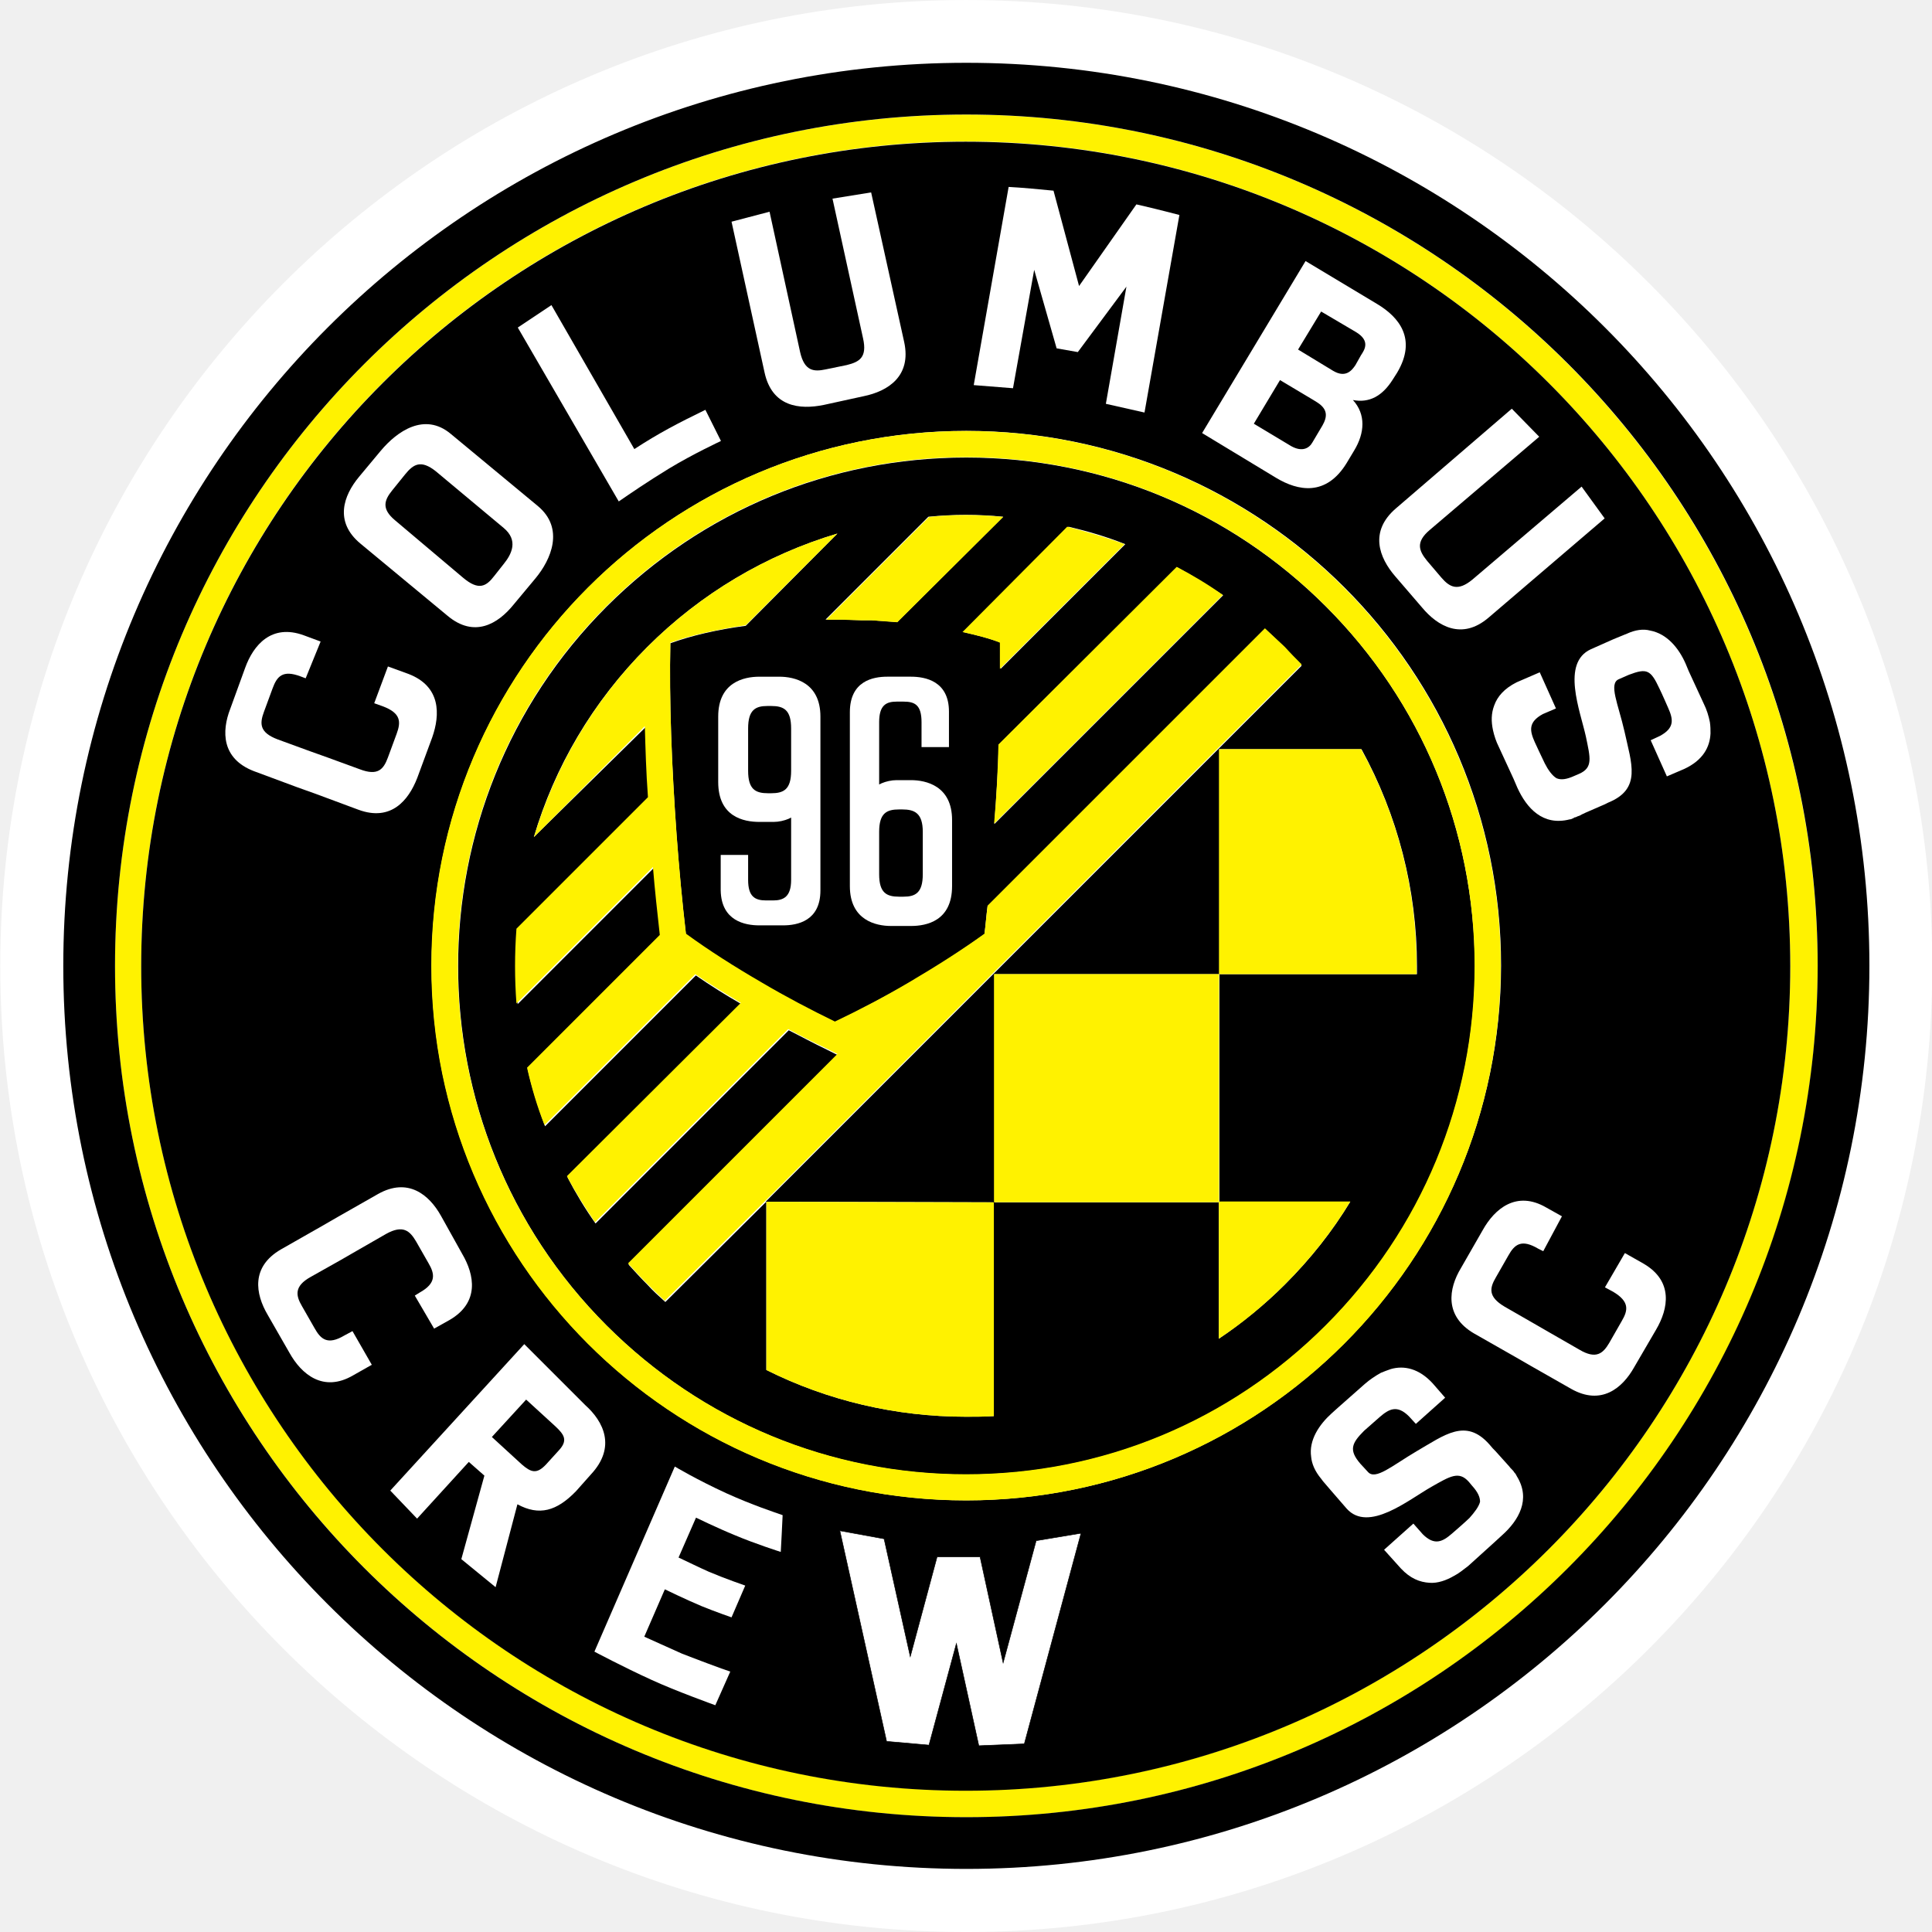
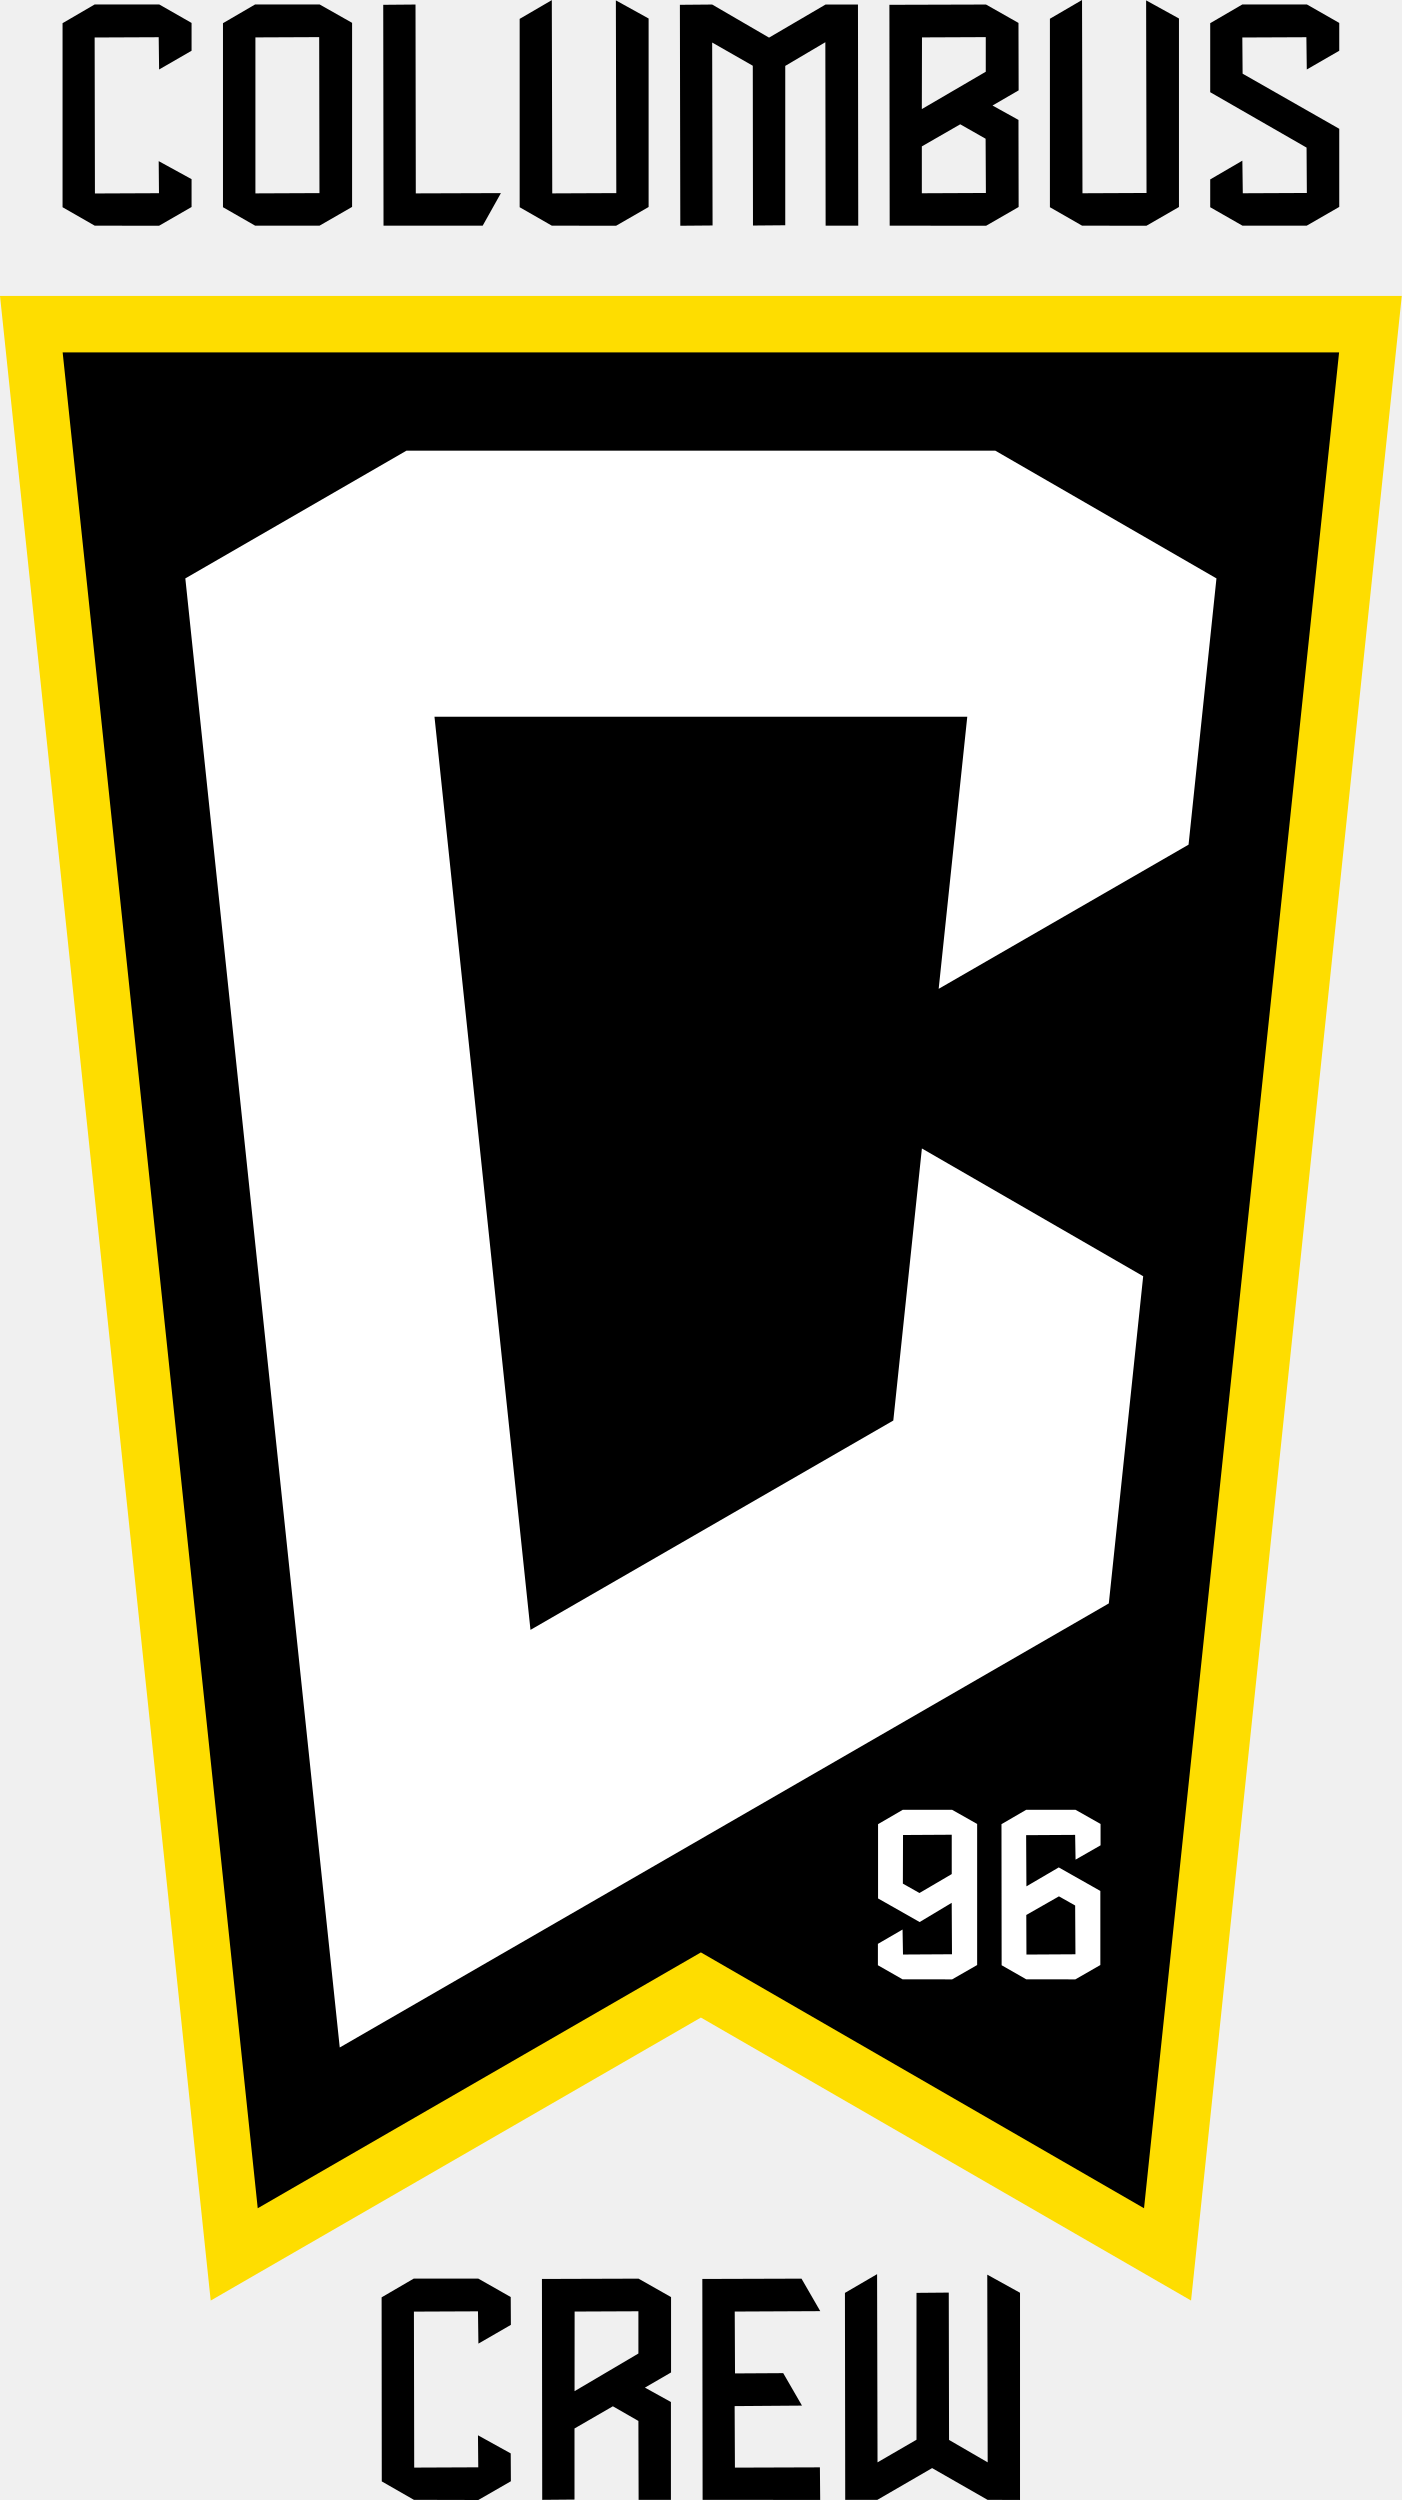
- <svg xmlns="http://www.w3.org/2000/svg" version="1.1" id="svg2" x="0px" y="0px" width="310px" height="310px" viewBox="0 0 310 310" style="enable-background:new 0 0 310 310;" xml:space="preserve">
-   <style type="text/css">
- 	.st0{fill:#FFFFFF;}
- 	.st1{fill:#FFF200;}
- 	.st2{fill:none;stroke:#1099D6;stroke-miterlimit:10;}
- 	.st3{fill:none;stroke:#000000;stroke-width:8.400000e-02;stroke-miterlimit:10;}
- </style>
-   <g>
-     <g id="g4674" transform="translate(473.9443,156.0019)">
-       <path class="st0" d="M-318.9,154c-85.5,0-155-69.5-155-155c0-85.5,69.5-155,155-155s155,69.5,155,155    C-163.9,84.5-233.5,154-318.9,154z M-318.9-146c-80,0-145,65-145,145s65,145,145,145c80,0,145-65,145-145S-239-146-318.9-146z" />
-       <path id="path4676" class="st0" d="M-168.9-1c0,82.8-67.1,150-150,150s-150-67.2-150-150    s67.2-150,150-150S-168.9-83.8-168.9-1" />
+ <svg xmlns="http://www.w3.org/2000/svg" id="Layer_1" data-name="Layer 1" viewBox="0 0 448.62 800.09" version="1.1" width="448.62" height="800.09">
+   <defs id="defs4">
+     <style id="style2">.cls-1{fill:#fedd00;}.cls-2{fill:#fff;}</style>
+   </defs>
+   <g id="CREST_FC" data-name="CREST FC" transform="translate(-175.69,0.04)">
+     <g id="SHIELD">
+       <polygon id="OUTLINE" class="cls-1" points="175.69,94.67 624.31,94.67 556.87,736.22 400,645.65 243.12,736.22 " />
+       <path id="FLAG" d="M 195.74,112.73 258.17,706.68 400,624.8 541.82,706.68 604.25,112.73 Z" />
    </g>
-     <g id="g4678" transform="translate(452.8535,137.0898)">
-       <path id="path4680" class="st1" d="M-297.9,150.2c-73.1,0-132.3-59.2-132.3-132.3    s59.2-132.3,132.3-132.3c73,0,132.3,59.2,132.3,132.3C-165.6,91-224.8,150.2-297.9,150.2 M-297.8-118.7    c-75.5,0-136.6,61.2-136.6,136.6s61.1,136.6,136.6,136.6c75.4,0,136.6-61.1,136.6-136.6C-161.3-57.5-222.4-118.7-297.8-118.7" />
-     </g>
-     <g id="g4682" transform="translate(452.8555,143.7363)">
-       <path id="path4684" d="M-297.8,97c-47.4,0-85.8-38.4-85.8-85.8s38.4-85.8,85.8-85.8    S-212-36.2-212,11.2C-212.1,58.6-250.5,97-297.8,97 M-297.9-121c-73.1,0-132.3,59.2-132.3,132.3s59.2,132.3,132.3,132.3    c73,0,132.3-59.2,132.3-132.3C-165.6-61.8-224.8-121-297.9-121" />
-     </g>
-     <g id="g4686" transform="translate(448.2607,150.5976)">
-       <path id="path4688" class="st2" d="M-325.4,42.2L-325.4,42.2L-325.4,42.2L-325.4,42.2z" />
-     </g>
-     <g id="g4690" transform="translate(460.6348,163.7812)">
-       <path id="path4692" class="st2" d="M-251.2-63.2c-30.1-30.1-78.8-30.1-108.9,0    c-30.1,30-30.1,78.8,0,108.9c30.1,30,78.8,30,108.9,0C-221.1,15.6-221.1-33.2-251.2-63.2z" />
-     </g>
-     <g id="g4694" transform="translate(441.3125,164.9062)">
-       <path id="path4696" class="st0" d="M-367-72.2c2.5,2.1,3.7,1.4,5-0.3l1.5-1.9    c1.3-1.6,2.4-3.8,0-5.8l-10.9-9.1c-2.4-1.9-3.6-1.1-4.9,0.5l-2.1,2.6c-1.2,1.5-1.8,2.9,0.5,4.8L-367-72.2z M-369.5-66.1l-14-11.6    c-4.2-3.5-2.7-7.7-0.2-10.7l3.5-4.2c2.6-3.1,7-6.2,11.2-2.7l14,11.6c4.3,3.6,2.1,8.6-0.4,11.6l-3.5,4.2    C-361.4-64.8-365.2-62.5-369.5-66.1" />
-     </g>
-     <g id="g4698" transform="translate(461.7842,169.7871)">
-       <path id="path4700" class="st0" d="M-244.3-111.2l0.9-1.6c0.6-0.9,1.5-2.3-0.8-3.7l-5.6-3.3    l-3.7,6.1l5.6,3.4C-245.9-109.1-244.9-110.3-244.3-111.2 M-251.2-98.8l1.6-2.7c0.8-1.4,0.9-2.6-0.8-3.7c-0.5-0.3,0.9,0.5-6-3.6    l-4.2,7l6,3.6C-252.8-97.2-251.7-97.9-251.2-98.8 M-257-93.1l-11.9-7.2l16.6-27.6l11.5,6.9c3.5,2.1,6.4,5.6,3.2,11l-0.7,1.1    c-1.7,2.7-3.8,3.8-6.4,3.3c2.1,2.3,1.9,5.3,0.2,8.1l-1.2,2C-249-90.1-253.5-91-257-93.1" />
-     </g>
-     <g id="g4702" transform="translate(443.2227,144.5722)">
-       <path id="path4704" class="st0" d="M-355.6,90.4l2-2.2c1.5-1.6,1-2.5-0.5-3.9l-4.7-4.3l-5.5,6    l4.8,4.4C-358,91.7-357.1,92-355.6,90.4 M-360.2,96.8l-3.5,13.3l-5.5-4.5l3.7-13.4L-368,90l-8.3,9.1l-4.3-4.5l21.5-23.5l9.8,9.8    c2.9,2.6,5,6.7,0.9,11.1l-2.4,2.7C-353.9,97.9-356.7,98.7-360.2,96.8" />
-     </g>
-     <g id="g4706" transform="translate(454.458,142.8125)">
-       <path id="path4708" class="st0" d="M-288.2,104.4l-5.3,19.6l-3.7-17h-6.9l-4.3,16l-4.2-18.9    l-7.1-1.3l7.5,33.8l6.8,0.6l4.4-16.3l3.6,16.4l7.3-0.3l9.1-33.8L-288.2,104.4z" />
-     </g>
-     <g id="g4710" transform="translate(454.458,142.8125)">
-       <path id="path4712" class="st3" d="M-288.2,104.4l-5.3,19.6l-3.7-17h-6.9l-4.3,16l-4.2-18.9    l-7.1-1.3l7.5,33.8l6.8,0.6l4.4-16.3l3.6,16.4l7.3-0.3l9.1-33.8L-288.2,104.4z" />
-     </g>
-     <g id="g4714" transform="translate(445.4775,140.6152)">
-       <path id="path4716" class="st0" d="M-342.1,122c0.7,0.3,4.4,2,6,2.7c1.5,0.6,6.8,2.6,7.8,2.9    l-2.4,5.4c0,0-6.4-2.3-10.3-4.1c-4.4-2-9.1-4.5-9.1-4.5l12.9-29.7c0,0,3.5,2.1,8.3,4.3c4.2,1.9,7.6,3,9,3.5c0,0.4-0.3,5.9-0.3,5.9    s-4.1-1.3-7.4-2.7c-2.7-1.1-6.2-2.8-6.2-2.8l-2.8,6.4c1.3,0.6,3.1,1.5,4.9,2.3c2.6,1.1,5.8,2.2,5.8,2.2l-2.2,5.1    c0,0-2.6-0.9-4.8-1.8c-2.4-1-5.9-2.7-5.9-2.7L-342.1,122z" />
-     </g>
-     <g id="g4718" transform="translate(444.8818,166.6582)">
-       <path id="path4720" class="st0" d="M-345.6-86.2l-16.2-27.9l5.4-3.6l13.3,23.1    c4-2.6,6.9-4.1,11.4-6.3l2.5,5c0,0-4.5,2.1-8.3,4.4C-341.1-89.3-343.7-87.5-345.6-86.2" />
-     </g>
-     <g id="g4722" transform="translate(463.1826,144.8691)">
-       <path id="path4724" class="st0" d="M-235.9,88c-3.9,2.3-6.6,4.7-7.8,3.3l-1.2-1.3    c-1.9-2.2-1.4-3.3,0.6-5.3c0.7-0.6,2.5-2.2,2.5-2.2c1.5-1.3,2.8-2,4.7-0.1l1.1,1.2l4.7-4.2l-2-2.3c-2.2-2.4-4.6-2.9-6.7-2.3    c-0.6,0.2-1.1,0.4-1.6,0.6c-0.9,0.5-1.8,1.1-2.6,1.8l-4.3,3.8l-1,0.9c-2,1.8-3.7,4.3-3.3,7c0.1,1.1,0.6,2.3,1.6,3.5l0.3,0.4    l1.2,1.4l2.6,3c3.5,3.9,9.9-1.4,13.6-3.5c3-1.7,4.4-2.6,6-0.8l0.5,0.6c1,1.1,1.3,1.9,1.3,2.6c-0.2,0.8-0.9,1.7-1.7,2.6    c-0.6,0.6-2.8,2.5-2.8,2.5c-1.5,1.3-2.8,2-4.7,0.1l-1.5-1.7l-4.7,4.2l2.7,3l0,0c1.5,1.6,3,2.2,4.6,2.3c1.3,0.1,2.7-0.4,3.9-1.1    c0.8-0.4,1.5-1,2.3-1.6l4.2-3.8l1.2-1.1c2.7-2.4,4.7-5.8,2.4-9.5c-0.1-0.2-0.2-0.4-0.3-0.5c0,0,0,0-0.1-0.1    c-0.1-0.2-0.3-0.4-0.4-0.5c0,0,0,0-0.2-0.2c-0.2-0.3-0.9-1-2.4-2.7c-0.4-0.4-0.5-0.5-1-1.1C-228,82.6-231.4,85.4-235.9,88" />
-     </g>
-     <g id="g4726" transform="translate(466.5215,150.2617)">
-       <path id="path4728" class="st0" d="M-215.9,44.9l-2.5-1.4c-4.8-2.8-8.3,0.2-10.2,3.6l-3.5,6.1    c-2,3.3-2.7,7.7,2.1,10.5l6.5,3.7l2.6,1.5l6.5,3.7c4.8,2.7,8.2-0.1,10.1-3.5l3.5-6c2-3.4,2.8-7.8-2-10.6l-3-1.7l-3.2,5.5l1.3,0.7    c2.7,1.6,2.4,3,1.4,4.7l-2,3.5c-1,1.7-2.1,2.7-4.8,1.1l-4.7-2.7l-2.6-1.5l-4.7-2.7c-2.7-1.6-2.4-3-1.4-4.7l2-3.5    c1-1.8,2.1-2.7,4.8-1.1l0.8,0.4L-215.9,44.9z" />
-     </g>
-     <g id="g4730" transform="translate(438.0449,163.4375)">
-       <path id="path4732" class="st0" d="M-386.6-60.5l-2.7-1c-5.2-1.9-8.1,1.6-9.4,5.2l-2.4,6.6    c-1.4,3.6-1.4,8,3.8,10l7,2.6l2.8,1l7,2.6c5.2,1.9,8-1.5,9.4-5.1l2.4-6.5c1.3-3.7,1.4-8.2-3.8-10.2l-3.3-1.2l-2.2,5.9l1.4,0.5    c2.9,1.1,2.9,2.5,2.2,4.4l-1.4,3.8c-0.7,1.9-1.6,3-4.5,1.9l-5.2-1.9l-2.8-1l-5.2-1.9c-2.9-1.1-2.9-2.5-2.2-4.4l1.4-3.8    c0.7-1.9,1.6-3,4.5-1.9l0.8,0.3L-386.6-60.5z" />
-     </g>
-     <g id="g4734" transform="translate(440.6572,147.6855)">
-       <path id="path4736" class="st0" d="M-371,65.5l2.5-1.4c4.8-2.8,4-7.2,2-10.6l-3.4-6.1    c-1.9-3.4-5.3-6.2-10.1-3.5l-6.5,3.7l-2.6,1.5l-6.5,3.7c-4.8,2.8-4.1,7.1-2.1,10.5l3.5,6.1c1.9,3.4,5.4,6.4,10.2,3.6l3-1.7    l-3.1-5.4l-1.3,0.7c-2.7,1.6-3.8,0.6-4.8-1.2l-2-3.5c-1-1.7-1.3-3.2,1.4-4.7l4.8-2.7l2.6-1.5l4.7-2.7c2.7-1.5,3.8-0.5,4.8,1.2    l2,3.5c1,1.7,1.3,3.2-1.4,4.7l-0.8,0.5L-371,65.5z" />
-     </g>
-     <g id="g4738" transform="translate(467.9609,161.375)">
-       <path id="path4740" class="st0" d="M-207.3-44c-1-4.4-2.6-7.7-0.9-8.4l1.6-0.7    c2.9-1.1,3.5-0.8,4.9,2.2c0.4,0.8,1.4,3.1,1.4,3.1c0.8,1.8,1.1,3.2-1.3,4.5l-1.5,0.7l2.6,5.8l2.8-1.2c3-1.4,4.1-3.5,4.2-5.7    c0-0.6,0-1.1-0.1-1.8c-0.2-1-0.5-2-1-3l-2.4-5.2l-0.5-1.2c-1.1-2.5-3-4.8-5.7-5.3c-1.1-0.3-2.4-0.1-3.7,0.5l-0.5,0.2l-1.7,0.7    l-3.6,1.6c-4.8,2.2-1.7,9.9-0.8,14c0.7,3.4,1.2,5-1.1,6l-0.7,0.3c-1.3,0.6-2.2,0.7-2.9,0.4c-0.7-0.4-1.4-1.4-1.9-2.4    c-0.4-0.8-1.6-3.4-1.6-3.4c-0.8-1.8-1.1-3.2,1.3-4.5l2.1-0.9l-2.6-5.8l-3.7,1.6l0,0c-2,1-3.1,2.3-3.6,3.7c-0.5,1.3-0.5,2.6-0.2,4    c0.2,0.9,0.5,1.8,0.9,2.6l2.4,5.2l0.6,1.4c1.5,3.3,4.1,6.2,8.4,5.1c0.2,0,0.4-0.1,0.6-0.2c0,0,0.1,0,0.1-0.1    c0.2,0,0.4-0.1,0.6-0.2c0,0,0,0,0.3-0.1c0.3-0.2,1.2-0.6,3.3-1.5c0.5-0.2,0.7-0.3,1.3-0.6C-204.5-34.8-206.2-38.9-207.3-44" />
-     </g>
-     <g id="g4742" transform="translate(455.4414,171.5937)">
-       <path id="path4744" class="st0" d="M-282.3-125.7l9.2-13.1c3.1,0.7,6.9,1.7,6.9,1.7l-5.6,31.7    l-6.2-1.4l3.3-18.8l-7.8,10.5l-3.4-0.6l-3.6-12.6l-3.4,19l-6.3-0.5l5.6-31.8c2,0.1,5.2,0.4,7.2,0.6L-282.3-125.7z" />
-     </g>
-     <g id="g4746" transform="translate(447.4785,173.0722)">
-       <path id="path4748" class="st0" d="M-330.1-137.5l6.1-1.6l4.9,22.5c0.7,3.1,2.2,3.2,4.1,2.8    l3.4-0.7c2-0.5,3.3-1.2,2.6-4.3l-4.9-22.4l6.2-1l5.3,24c1.2,5.5-2.6,7.9-6.5,8.7l-6.4,1.4c-3.9,0.8-8.3,0.3-9.5-5.2L-330.1-137.5z    " />
-     </g>
-     <g id="g4750" transform="translate(465.376,168.7793)">
-       <path id="path4752" class="st0" d="M-222.8-103.2l4.4,4.5l-17.5,14.9c-2.4,2-1.8,3.4-0.5,5    l2.3,2.7c1.3,1.5,2.6,2.3,5,0.3l17.5-14.9l3.7,5.1l-18.6,15.9c-4.3,3.7-8.2,1.4-10.7-1.6l-4.3-5c-2.6-3-4.2-7.2,0.1-10.9    L-222.8-103.2z" />
-     </g>
-     <g id="g4754" transform="translate(458.6592,155.8164)">
-       <path id="path4756" d="M-263,0.5v-36.1h22.8c5.8,10.6,8.9,22.5,8.9,34.8c0,0.4,0,0.9,0,1.3    C-231.3,0.5-263,0.5-263,0.5z M-252.5,50.3c-3.2,3.2-6.9,6.2-10.6,8.7V37h21.1C-244.9,41.8-248.4,46.2-252.5,50.3 M-263,37.1    h-36.1V0.5h36.1V37.1z M-299.2,71.4c-1.5,0.1-3,0.1-4.5,0.1c-11.3,0-22.2-2.6-32-7.5V37l-16.2,16.1c-1-0.9-2-1.8-2.9-2.8    c-1-1-2-2.1-3-3.2l33.6-33.6l-1.8-0.9c-2.1-1-4.1-2.1-6.1-3.1l-31,31c-1.7-2.4-3.2-4.9-4.5-7.4l27.9-27.8c-2.6-1.5-5-3-7.3-4.6    l-24.2,24.2c-1.1-3-2.1-6.1-2.8-9.2l21.4-21.4c-0.4-3.6-0.8-7.2-1.1-10.9l-21.9,21.9c-0.3-4-0.3-8,0-12l21.1-21.1    c-0.3-4.1-0.4-7.8-0.5-11.4l-18,17.7c3.3-11.2,9.4-21.7,18.2-30.5c8.6-8.6,19.1-14.8,30.5-18.2L-339-55.4    c-4.6,0.6-8.8,1.6-12.1,2.8c-0.2,9.1,0.2,19.7,1,30.8c0.4,5.4,0.9,10.8,1.5,15.9c3.7,2.7,7.8,5.3,12.1,7.8    c3.9,2.3,7.9,4.4,11.8,6.3c3.9-1.9,7.9-4,11.9-6.3c4.4-2.5,8.4-5.2,12.1-7.8c0.2-1.5,0.3-3,0.5-4.5l44.5-44.5c1.1,1,2.2,2,3.2,3    c0.9,0.9,1.8,1.9,2.7,2.9l-86,86l36.5,0.1L-299.2,71.4L-299.2,71.4z M-303.7-73.2c2,0,4,0.1,6,0.3l-17,16.9    c-1.3-0.1-2.7-0.2-4.1-0.3h-0.9c-0.2,0-0.4,0-0.6,0l-3.1-0.1c-0.9,0-1.7,0-2.5,0h-0.3l16.5-16.5    C-307.6-73.1-305.7-73.2-303.7-73.2 M-278.1-68.5l-20,20c0-1.4,0-2.9,0-4.2c-1.8-0.7-3.8-1.2-6-1.7l16.9-16.9    C-284.2-70.6-281.1-69.7-278.1-68.5 M-262.4-60.3l-36.7,36.7c0.3-4.3,0.6-8.6,0.7-12.7l28.6-28.5    C-267.3-63.4-264.8-61.9-262.4-60.3 M-245.9-58.5c-15.4-15.4-35.9-23.9-57.7-23.9c-21.8,0-42.3,8.5-57.7,23.9    c-31.8,31.8-31.8,83.6,0,115.4c15.4,15.4,35.9,23.9,57.7,23.9c21.8,0,42.3-8.5,57.7-23.9S-222,21-222-0.8    C-222.1-22.6-230.5-43.1-245.9-58.5" />
-     </g>
-     <g id="g4758" transform="translate(448.8408,160.4804)">
-       <path id="path4760" class="st0" d="M-321.9-36.8c0,3-1.2,3.6-3.2,3.6h-0.5c-2,0-3.2-0.6-3.2-3.6    v-6.8c0-3,1.2-3.6,3.1-3.6h0.6c2,0,3.2,0.6,3.2,3.6V-36.8z M-327-12h3.8c2.3,0,6-0.7,6-5.6v-27.9c0-5.5-4.2-6.4-6.6-6.4h-3.2    c-2.5,0-6.6,0.9-6.6,6.4V-35c0,5.6,4.1,6.4,6.6,6.4h2.3c0.8,0,1.7-0.2,2.4-0.5l0.4-0.2v10c0,2.7-1.2,3.3-2.9,3.3h-1.1    c-1.8,0-2.9-0.6-2.9-3.3v-4h-4.4v5.7C-333.1-12.7-329.3-12-327-12" />
-     </g>
-     <g id="g4762" transform="translate(450.8652,159.0781)">
-       <path id="path4764" class="st0" d="M-309.8-25.6c0-3,1.2-3.6,3.2-3.6h0.5c2,0,3.3,0.6,3.3,3.6    v6.8c0,3-1.2,3.6-3.1,3.6h-0.7c-2,0-3.2-0.6-3.2-3.6L-309.8-25.6L-309.8-25.6z M-304.7-50.5h-3.8c-2.3,0-6,0.7-6,5.7v27.9    c0,5.5,4.2,6.4,6.6,6.4h3.2c2.5,0,6.6-0.8,6.6-6.4v-10.6c0-5.5-4.2-6.4-6.6-6.4h-2.3c-0.8,0-1.7,0.2-2.4,0.5l-0.4,0.2v-8.3v-0.1    v-1.6c0-2.7,1.1-3.3,2.8-3.3h1.1c1.8,0,2.9,0.5,2.9,3.3v4h4.4v-5.7C-298.6-49.8-302.4-50.5-304.7-50.5" />
-     </g>
-     <g id="g4766" transform="translate(452.8555,136.4765)">
-       <path id="path4768" d="M-297.8,155.1c-75.5,0-136.6-61.1-136.6-136.6    c0-75.4,61.1-136.6,136.6-136.6c75.4,0,136.6,61.2,136.6,136.6C-161.3,94-222.4,155.1-297.8,155.1 M-297.8-126.4    c-80,0-144.9,64.9-144.9,144.9s64.9,144.9,144.9,144.9s144.9-64.9,144.9-144.9S-217.8-126.4-297.8-126.4" />
-     </g>
-     <g id="g4778" transform="translate(448.2725,146.7265)">
-       <path id="path4780" class="st1" d="M-325.3,73.1c9.8,4.9,20.8,7.5,32,7.5c1.5,0,3,0,4.5-0.1    V46.2l-36.5-0.1V73.1z" />
-     </g>
-     <g id="g4782" transform="translate(460.167,163.3125)">
-       <path id="path4784" class="st1" d="M-254-59.5c-1.1-1-2.1-2-3.2-3L-301.7-18    c-0.2,1.5-0.3,3-0.5,4.5c-3.6,2.6-7.7,5.2-12.1,7.8c-3.9,2.3-7.9,4.4-11.9,6.3c-3.9-1.9-7.9-4-11.8-6.3c-4.3-2.5-8.4-5.1-12.1-7.8    c-0.6-5.1-1.1-10.5-1.5-15.9c-0.8-11.1-1.2-21.7-1-30.8c3.3-1.2,7.5-2.1,12.1-2.8l14.7-14.7c-11.4,3.4-21.9,9.6-30.5,18.2    c-8.8,8.8-14.8,19.3-18.2,30.5l17.8-17.8c0.1,3.6,0.2,7.3,0.5,11.4l-21.1,21.1c-0.3,4-0.3,8,0,12l21.9-21.9    c0.3,3.7,0.7,7.3,1.1,10.9L-375.6,8c0.7,3.1,1.6,6.2,2.8,9.2L-348.6-7c2.3,1.6,4.8,3.1,7.3,4.6l-27.9,27.8c1.3,2.5,2.9,5,4.5,7.4    l31-31c2,1.1,4,2.1,6.1,3.1l1.8,0.9l-33.6,33.6c1,1.1,2,2.2,3,3.2c0.9,0.9,1.9,1.9,2.9,2.8l16.2-16.1l86-86    C-252.2-57.6-253.1-58.5-254-59.5" />
-     </g>
-     <g id="g4786" transform="translate(460.167,148.6894)">
-       <path id="path4788" class="st1" d="M-254,57.4c4.1-4.1,7.6-8.5,10.5-13.3h-21.1v22    C-260.9,63.7-257.2,60.6-254,57.4" />
-     </g>
-     <g id="g4790" transform="translate(449.6748,163.9414)">
-       <path id="path4792" class="st1" d="M-316.9-64.5c0.8,0,1.6,0,2.5,0l3.1,0.1c0.2,0,0.4,0,0.6,0    h0.9c1.4,0.1,2.8,0.2,4.1,0.3l17-16.9c-2-0.2-4-0.3-6-0.3s-4,0.1-5.9,0.3l-16.5,16.5H-316.9z" />
-     </g>
-     <g id="g4794" transform="translate(453.6377,163.414)">
-       <path id="path4796" class="st1" d="M-293.2-60.3c0,1.3,0,2.8,0,4.2l20-20c-3-1.1-6.1-2-9.2-2.8    L-299.2-62C-297-61.5-294.9-61-293.2-60.3" />
-     </g>
-     <g id="g4798" transform="translate(453.5039,159.2578)">
-       <path id="path4800" class="st1" d="M-294-27.1l36.7-36.7c-2.4-1.7-4.9-3.2-7.4-4.5l-28.6,28.5    C-293.4-35.6-293.6-31.4-294-27.1" />
-     </g>
-     <path id="path4802" class="st1" d="M159.5,192.9h36.1v-36.6h-36.1V192.9z" />
-     <g id="g4804" transform="translate(461.1045,147.7539)">
-       <path id="path4806" class="st1" d="M-248.4,64.9c-15.4,15.4-35.9,23.9-57.7,23.9    c-21.8,0-42.3-8.5-57.7-23.9c-31.8-31.8-31.8-83.6,0-115.4c15.4-15.4,35.9-23.9,57.7-23.9c21.8,0,42.3,8.5,57.7,23.9    s23.9,35.9,23.9,57.7C-224.5,29-233,49.5-248.4,64.9 M-306.1-78.6c-47.4,0-85.8,38.4-85.8,85.8S-353.5,93-306.1,93    s85.8-38.4,85.8-85.8C-220.3-40.1-258.7-78.6-306.1-78.6" />
-     </g>
-     <g id="g4808" transform="translate(463.1943,156.0039)">
-       <path id="path4810" class="st1" d="M-235.9-1c0-12.4-3.1-24.3-8.9-34.8h-22.8V0.3h31.7    C-235.9-0.2-235.9-0.6-235.9-1" />
+     <g id="DETAIL">
+       <path class="cls-2" d="M 556.07,270.28 565,185.07 494.2,144.18 H 305.79 l -70.79,40.89 49.42,470.16 246.13,-142.12 11,-104.71 -70.82,-40.89 -9.15,87.07 -116.12,67 -30.72,-292.23 h 170.51 l -9.15,87.07 z m -91.52,363.14 -7.9,-4.51 v -6.85 l 7.89,-4.58 0.14,8 15.68,-0.09 -0.09,-16.46 -10.27,6.15 -13.3,-7.55 v -23.77 l 7.89,-4.59 h 15.82 l 8,4.52 v 45.15 l -8,4.59 z m 0.09,-30.63 5.31,3 10.33,-6.06 v -12.59 l -15.59,0.09 z m 39.5,30.63 -7.89,-4.51 -0.05,-45.15 7.89,-4.59 h 15.82 l 8,4.52 v 6.84 l -8,4.58 -0.14,-7.92 -15.68,0.09 0.09,16.38 10.35,-6.06 13.31,7.53 v 23.71 l -8,4.59 z m 0,-20.6 0.05,12.67 15.68,-0.09 -0.09,-15.61 -5.19,-2.93 z" id="path11" />
+       <path class="cls-2" d="M 491.74,800 474,789.84 456.48,800 h -10.29 l -0.09,-66.23 10.29,-6 0.14,60.23 12.47,-7.24 v -47 l 10.33,-0.09 0.09,47.16 12.36,7.17 -0.13,-60.07 10.48,5.8 v 66.31 z m -91.19,0 -0.09,-70.69 31.74,-0.1 6,10.4 -27.37,0.13 0.09,19.8 15.43,-0.09 6,10.39 -21.55,0.16 0.09,19.69 27.2,-0.09 0.09,10.43 z m -20.48,0 -0.07,-25.25 -8.17,-4.69 -12.28,7.1 v 22.75 l -10.33,0.09 -0.09,-70.69 30.92,-0.1 10.4,5.9 v 24.12 l -8.36,4.85 8.32,4.61 V 800 Z M 359.57,765.22 380,753.17 v -13.52 l -20.41,0.09 z m -51.41,34.78 -10.29,-5.9 -0.05,-58.91 10.29,-6 h 20.64 l 10.39,5.9 0.05,8.91 -10.39,6 -0.14,-10.33 -20.5,0.09 0.09,49.92 20.5,-0.09 -0.09,-10.25 10.48,5.8 0.05,8.91 -10.42,6 z M 573.32,72.18 563,66.28 v -8.9 l 10.29,-6 0.14,10.43 20.5,-0.09 L 593.84,47.2 563,29.47 V 7.38 l 10.29,-6 h 20.64 L 604.3,7.3 v 8.9 l -10.39,6 -0.13,-10.33 -20.5,0.09 0.09,11.58 30.93,17.64 v 25 l -10.41,6 z m -51.33,0 -10.29,-5.9 V 5.96 l 10.28,-6 0.14,61.85 20.5,-0.09 -0.13,-61.64 10.51,5.8 v 60.33 l -10.41,6 z m -61.57,0 -0.09,-70.68 30.92,-0.09 10.39,5.89 0.05,21.58 -8.36,4.85 8.31,4.61 0.05,27.87 -10.41,6 z m 10.29,-25.37 v 15 l 20.5,-0.09 -0.09,-17.36 -8.12,-4.62 z m 0,-11.94 20.46,-11.95 V 11.84 l -20.41,0.09 z M 439.92,72.18 439.83,13.47 427,21.05 v 51 l -10.33,0.09 -0.06,-51.14 -13,-7.43 0.13,58.55 -10.33,0.09 L 393.28,1.5 403.61,1.41 421.81,12 439.88,1.42 h 10.39 l 0.09,70.77 z m -87.63,0 L 342,66.28 V 6 l 10.29,-6 0.14,61.85 20.5,-0.09 -0.14,-61.68 10.48,5.8 v 60.33 l -10.41,6 z m -53.86,0 -0.09,-70.68 10.33,-0.09 0.09,60.44 27.24,-0.09 -5.83,10.42 z m -41.09,0 -10.29,-5.9 V 7.38 l 10.29,-6 h 20.63 l 10.4,5.89 v 58.91 l -10.41,6 z m 0.09,-10.33 20.5,-0.09 -0.09,-49.92 -20.41,0.09 z M 206,72.18 195.71,66.28 V 7.38 l 10.29,-6 h 20.64 L 237,7.3 v 8.9 l -10.39,6 -0.13,-10.33 -20.5,0.09 0.09,49.92 20.5,-0.09 -0.09,-10.26 10.52,5.77 v 8.91 l -10.41,6 z" id="path13" style="fill:#000000" />
    </g>
  </g>
</svg>
